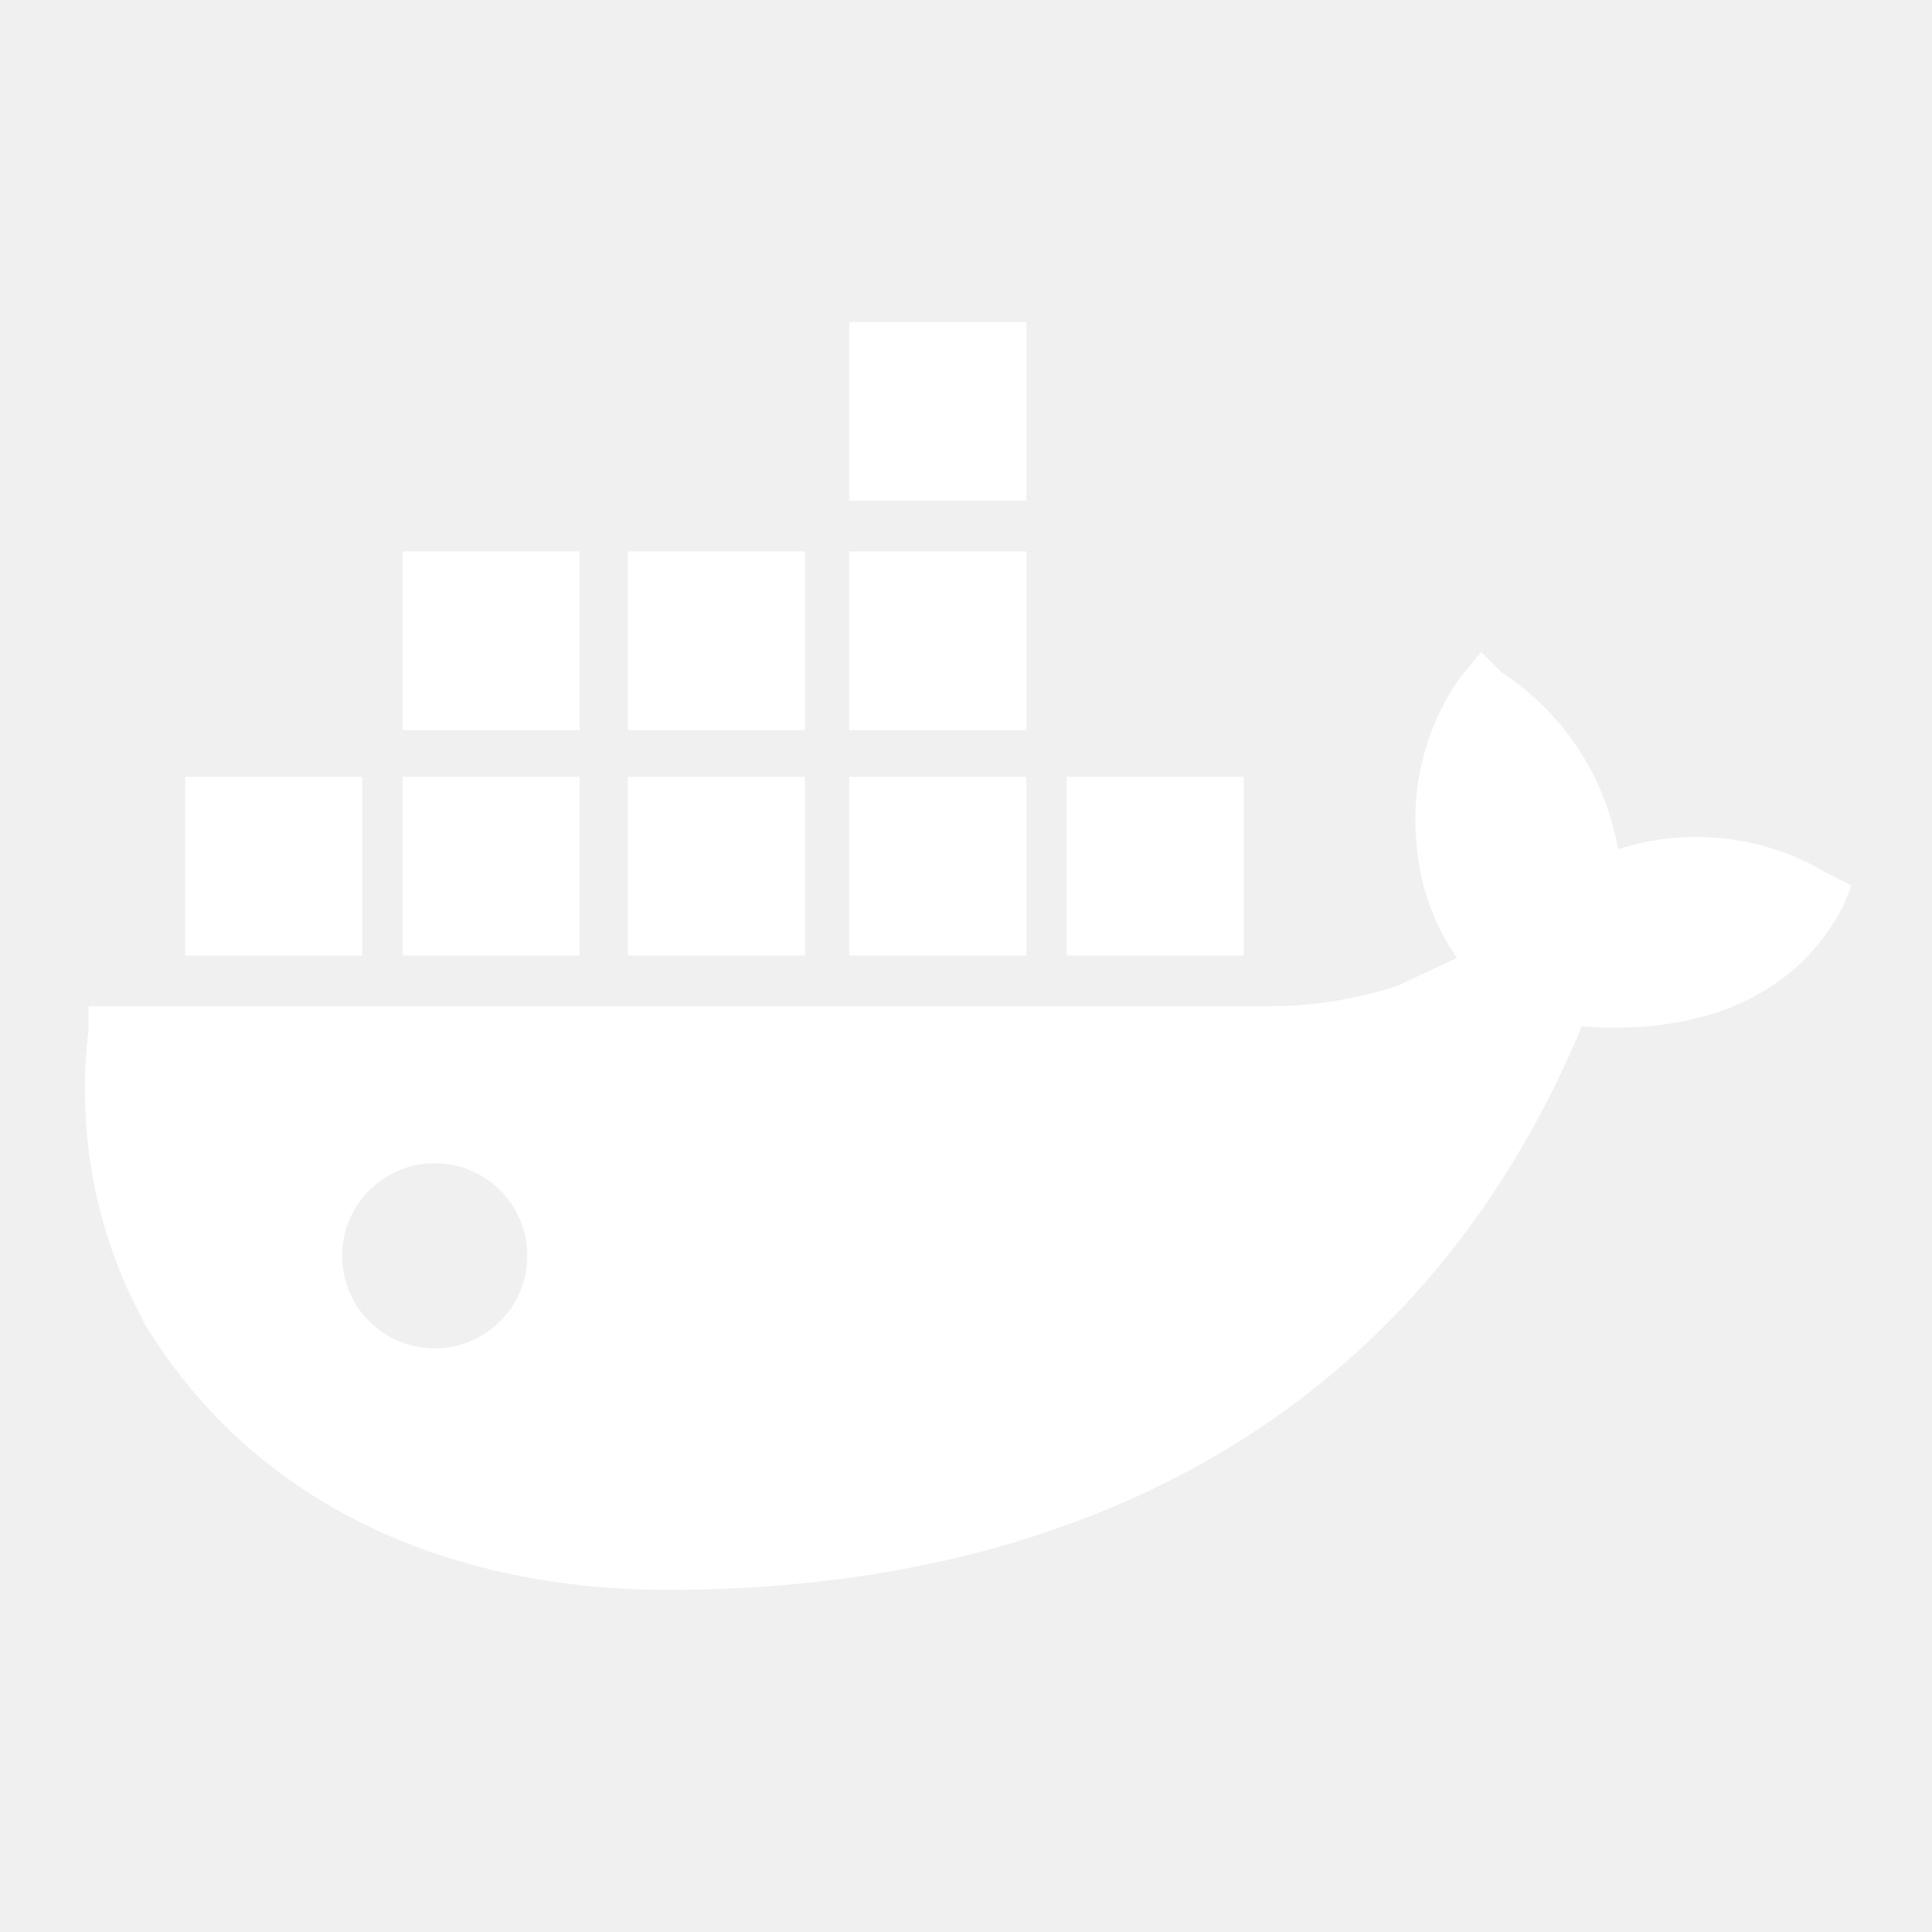
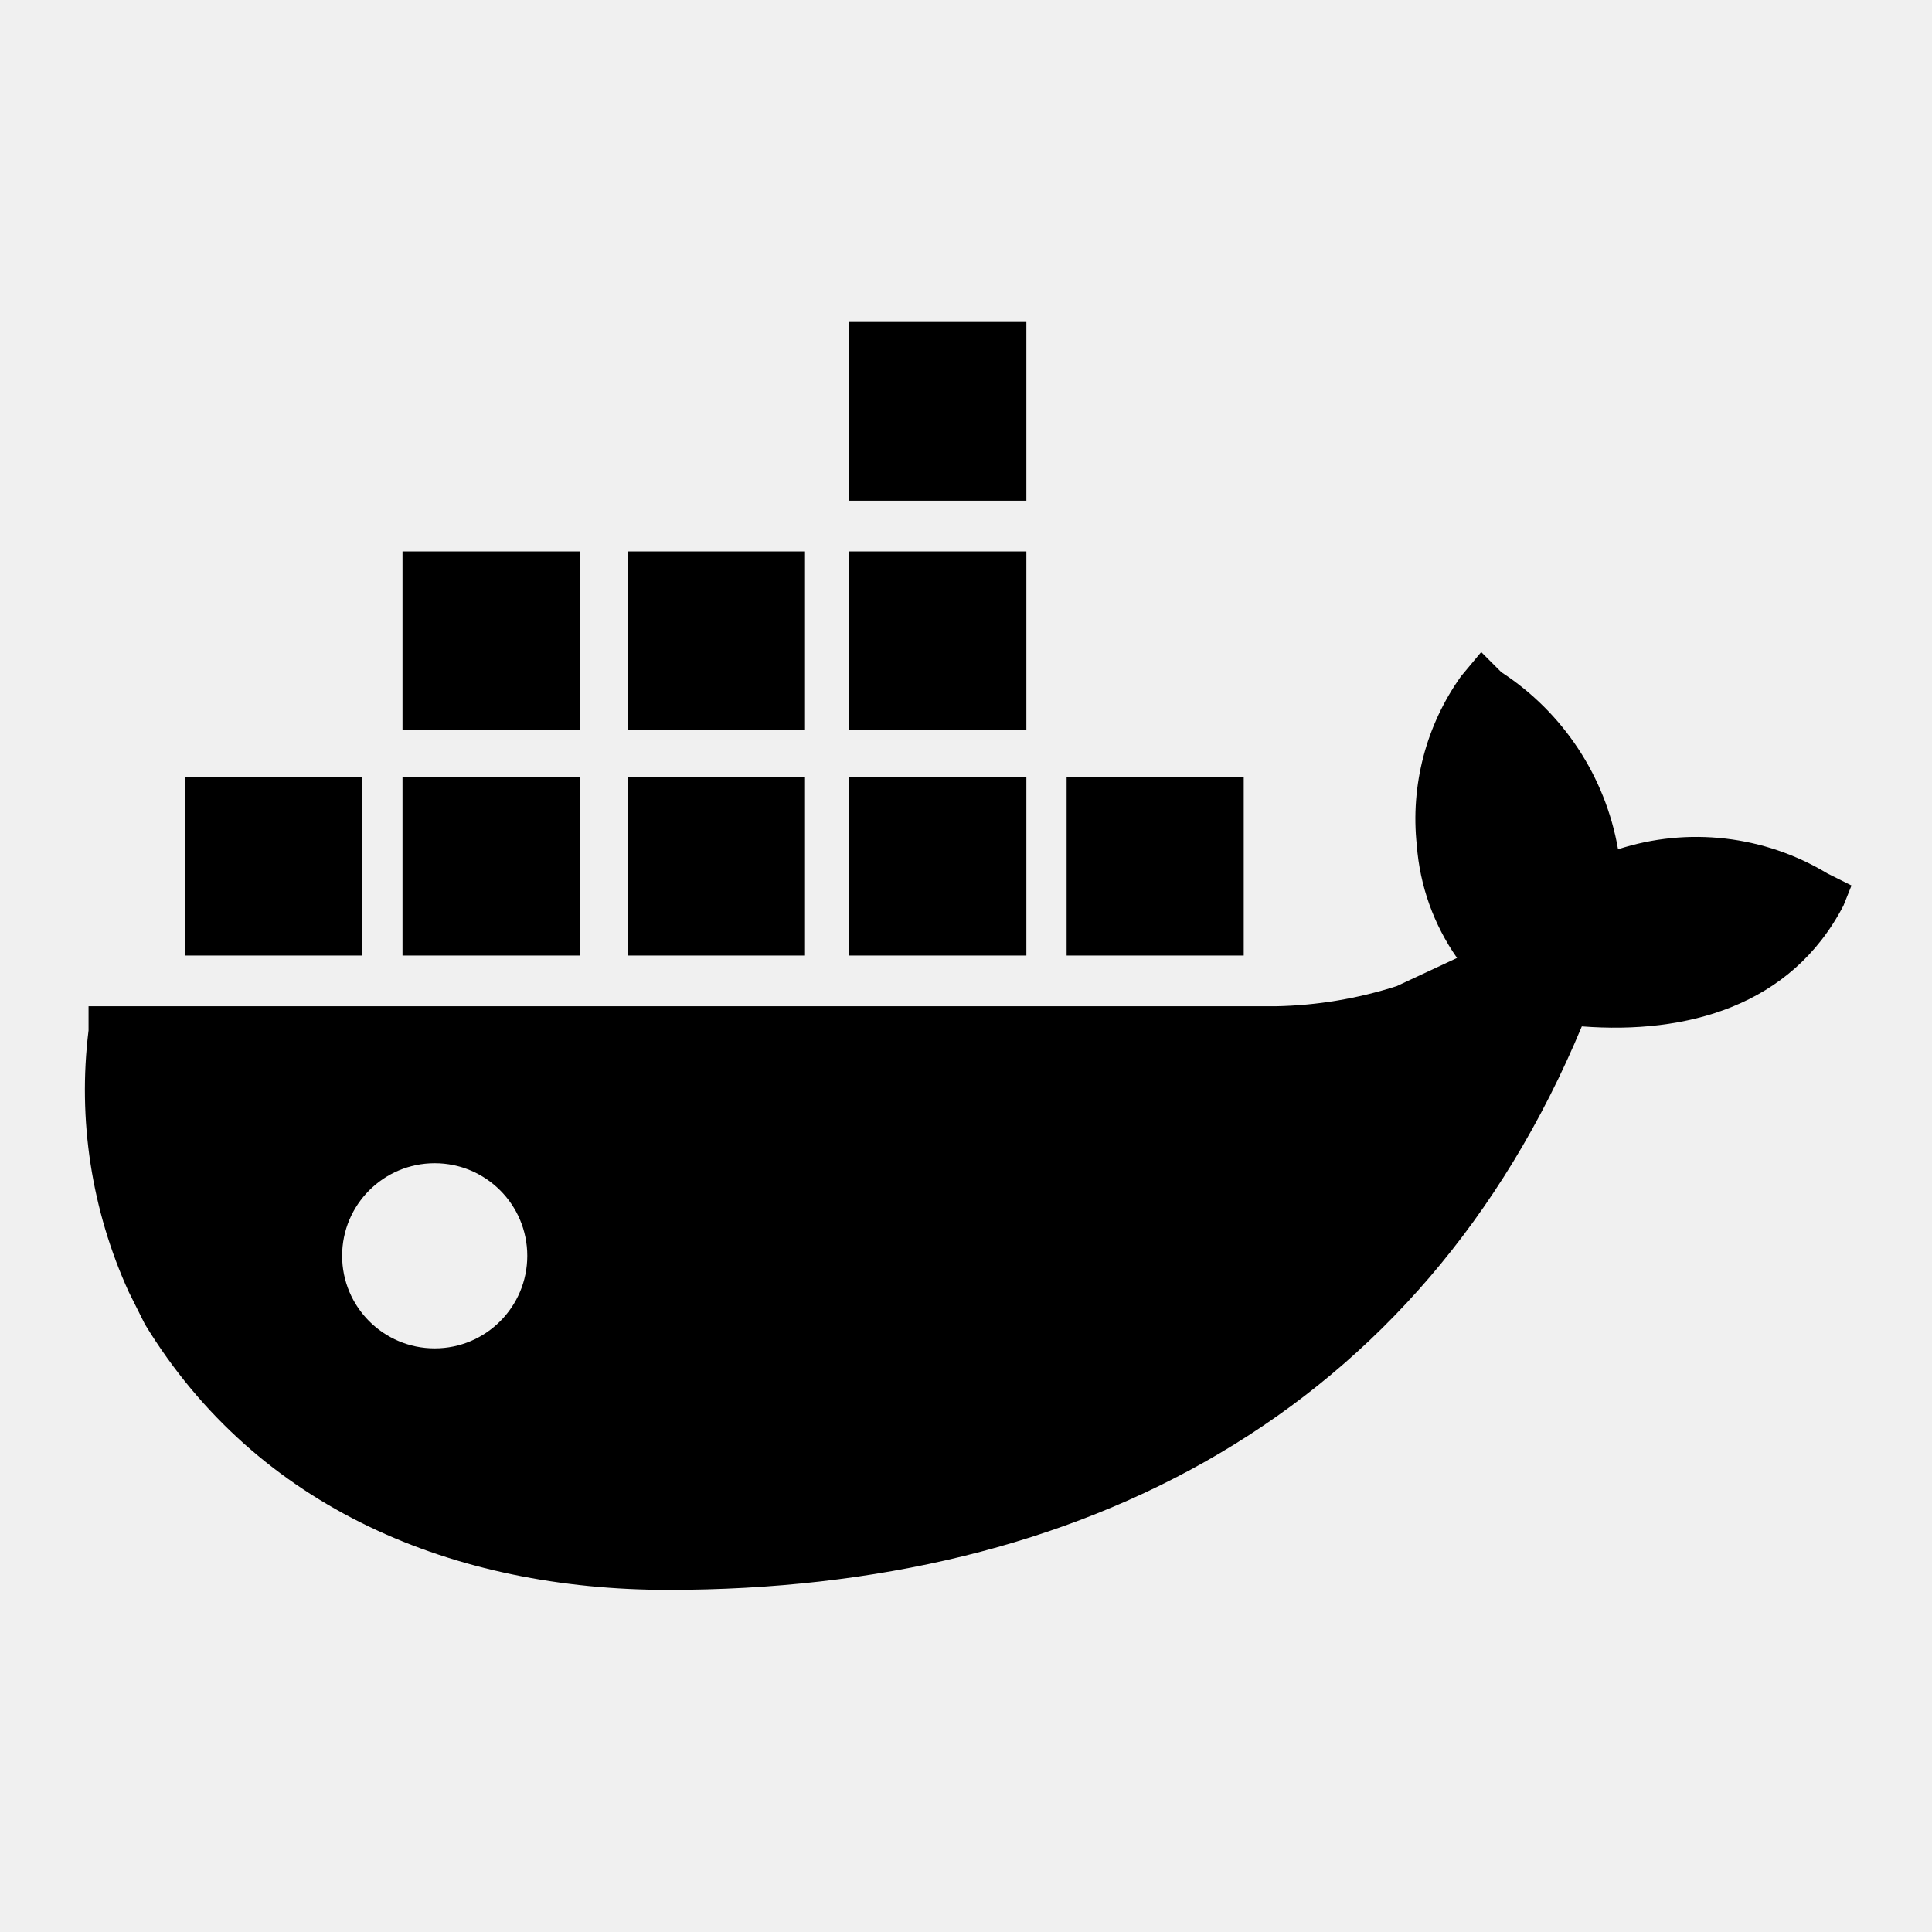
<svg xmlns="http://www.w3.org/2000/svg" width="800px" height="800px" viewBox="0 0 48 48">
  <g id="Layer_2" data-name="Layer 2">
    <g id="invisible_box" data-name="invisible box">
      <rect width="48" height="48" fill="none" />
      <rect width="48" height="48" fill="none" />
    </g>
-     <g id="icons_Q2" data-name="icons Q2" fill="#fff">
+     <g id="icons_Q2" data-name="icons Q2" fill="currentColor">
      <g>
        <rect x="10" y="19.3" width="4.4" height="4.44" />
        <rect x="4.6" y="19.3" width="4.4" height="4.44" />
        <path d="M45.4,21.7a6.3,6.3,0,0,0-5.2-.6,6.6,6.6,0,0,0-2.9-4.4l-.5-.5-.5.6A6.1,6.1,0,0,0,35.2,21a5.6,5.6,0,0,0,1,2.8l-1.5.7a10.5,10.5,0,0,1-3,.5H2.2v.6a12.1,12.1,0,0,0,1,6.5l.4.8h0c2.8,4.6,7.7,6.6,13,6.6,10.3,0,18.7-4.4,22.7-14,2.6.2,5.2-.5,6.5-3L46,22ZM10.8,33.5a2.3,2.3,0,1,1,0-4.6,2.3,2.3,0,1,1,0,4.6Z" />
        <rect x="10" y="13.7" width="4.4" height="4.44" />
        <rect x="26.5" y="19.3" width="4.4" height="4.44" />
        <rect x="21.1" y="8" width="4.4" height="4.44" />
        <rect x="21.1" y="19.3" width="4.4" height="4.44" />
        <rect x="15.6" y="13.7" width="4.4" height="4.44" />
        <rect x="21.1" y="13.7" width="4.4" height="4.44" />
        <rect x="15.6" y="19.3" width="4.4" height="4.44" />
      </g>
    </g>
  </g>
</svg>
